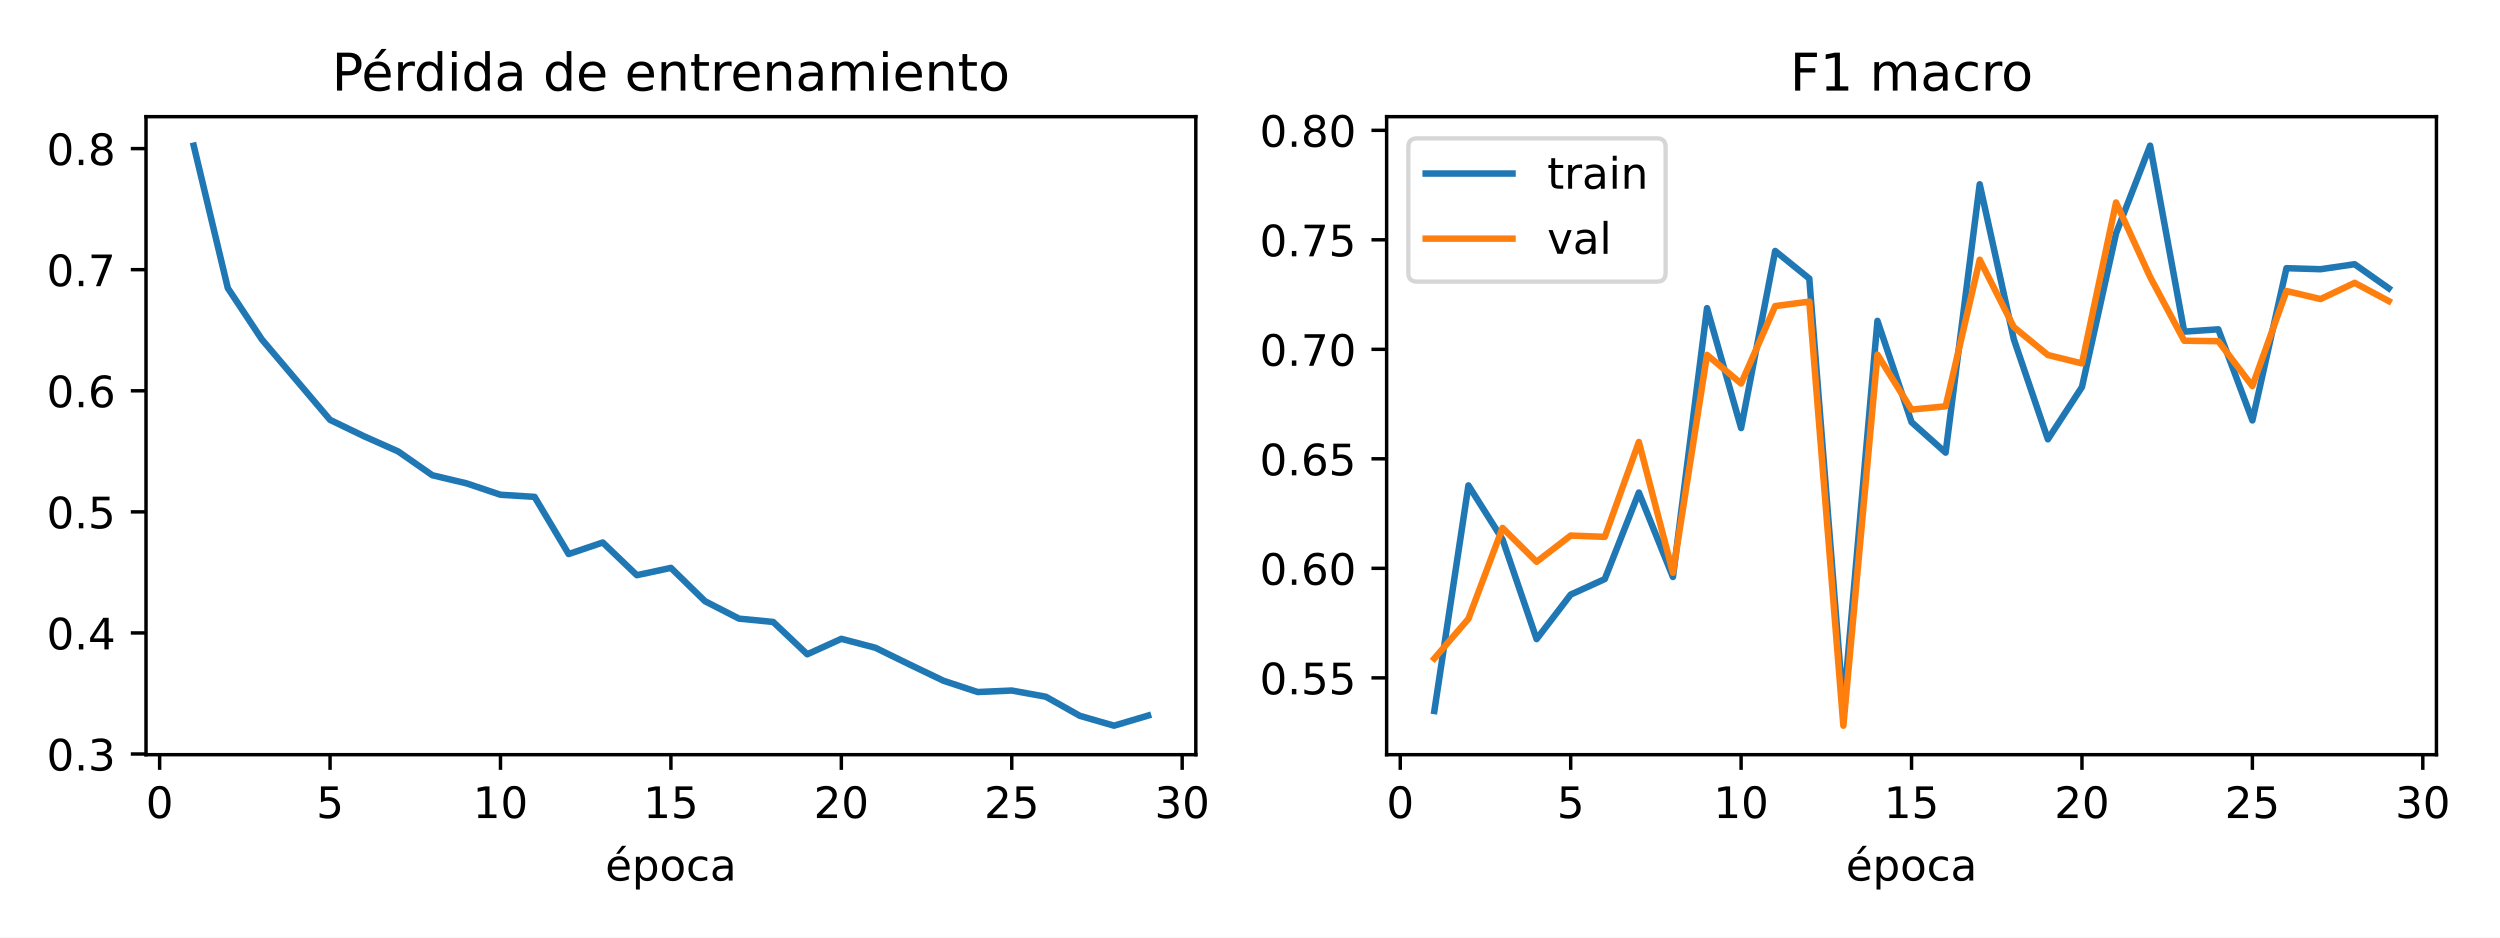
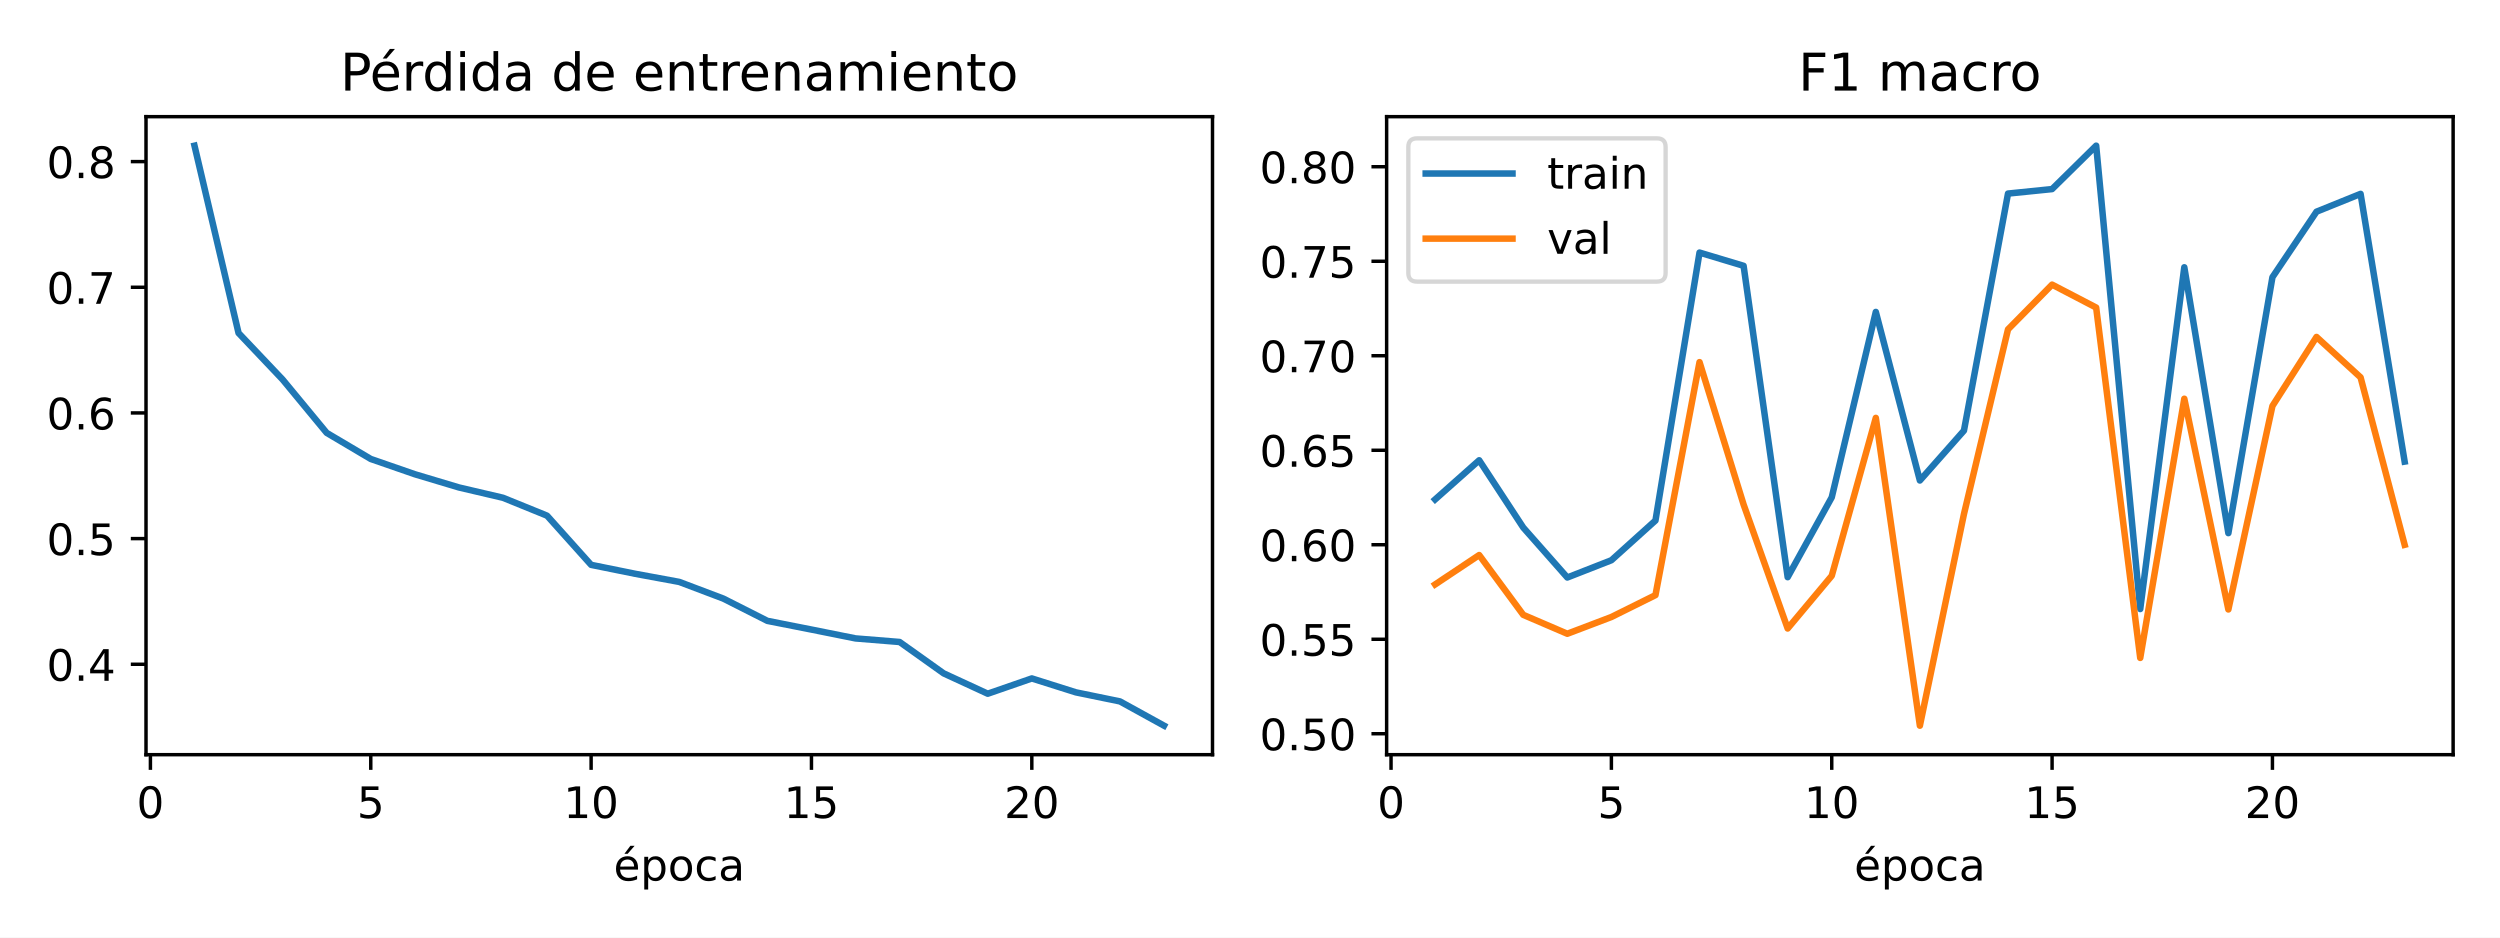
<svg xmlns="http://www.w3.org/2000/svg" xmlns:xlink="http://www.w3.org/1999/xlink" width="576pt" height="216pt" viewBox="0 0 576 216" version="1.1">
  <defs>
    <style type="text/css">*{stroke-linejoin: round; stroke-linecap: butt}</style>
  </defs>
  <g id="figure_1">
    <g id="patch_1">
      <path d="M 0 216  L 576 216  L 576 0  L 0 0  z " style="fill: #ffffff" />
    </g>
    <g id="axes_1">
      <g id="patch_2">
-         <path d="M 33.64 173.878  L 275.515 173.878  L 275.515 26.88  L 33.64 26.88  z " style="fill: #ffffff" />
+         <path d="M 33.64 173.878  L 279.36 173.878  L 279.36 26.88  L 33.64 26.88  z " style="fill: #ffffff" />
      </g>
      <g id="matplotlib.axis_1">
        <g id="xtick_1">
          <g id="line2d_1">
            <defs>
-               <path id="m69244cfc1e" d="M 0 0  L 0 3.5  " style="stroke: #000000; stroke-width: 0.8" />
+               <path id="m56916907c0" d="M 0 0  L 0 3.5  " style="stroke: #000000; stroke-width: 0.8" />
            </defs>
            <g>
-               <use xlink:href="#m69244cfc1e" x="36.781" y="173.878" style="stroke: #000000; stroke-width: 0.8" />
+               <use xlink:href="#m56916907c0" x="34.655" y="173.878" style="stroke: #000000; stroke-width: 0.8" />
            </g>
          </g>
          <g id="text_1">
-             <g transform="translate(33.59999 188.4753) scale(0.1 -0.1)">
+             <g transform="translate(31.47412 188.4753) scale(0.1 -0.1)">
              <defs>
                <path id="DejaVuSans-13" d="M 2034 4250  Q 1547 4250 1301 3770  Q 1056 3291 1056 2328  Q 1056 1369 1301 889  Q 1547 409 2034 409  Q 2525 409 2770 889  Q 3016 1369 3016 2328  Q 3016 3291 2770 3770  Q 2525 4250 2034 4250  z M 2034 4750  Q 2819 4750 3233 4129  Q 3647 3509 3647 2328  Q 3647 1150 3233 529  Q 2819 -91 2034 -91  Q 1250 -91 836 529  Q 422 1150 422 2328  Q 422 3509 836 4129  Q 1250 4750 2034 4750  z " transform="scale(0.015625)" />
              </defs>
              <use xlink:href="#DejaVuSans-13" />
            </g>
          </g>
        </g>
        <g id="xtick_2">
          <g id="line2d_2">
            <g>
-               <use xlink:href="#m69244cfc1e" x="76.047" y="173.878" style="stroke: #000000; stroke-width: 0.8" />
+               <use xlink:href="#m56916907c0" x="85.424" y="173.878" style="stroke: #000000; stroke-width: 0.8" />
            </g>
          </g>
          <g id="text_2">
-             <g transform="translate(72.86544 188.4753) scale(0.1 -0.1)">
+             <g transform="translate(82.24272 188.4753) scale(0.1 -0.1)">
              <defs>
                <path id="DejaVuSans-18" d="M 691 4666  L 3169 4666  L 3169 4134  L 1269 4134  L 1269 2991  Q 1406 3038 1543 3061  Q 1681 3084 1819 3084  Q 2600 3084 3056 2656  Q 3513 2228 3513 1497  Q 3513 744 3044 326  Q 2575 -91 1722 -91  Q 1428 -91 1123 -41  Q 819 9 494 109  L 494 744  Q 775 591 1075 516  Q 1375 441 1709 441  Q 2250 441 2565 725  Q 2881 1009 2881 1497  Q 2881 1984 2565 2268  Q 2250 2553 1709 2553  Q 1456 2553 1204 2497  Q 953 2441 691 2322  L 691 4666  z " transform="scale(0.015625)" />
              </defs>
              <use xlink:href="#DejaVuSans-18" />
            </g>
          </g>
        </g>
        <g id="xtick_3">
          <g id="line2d_3">
            <g>
-               <use xlink:href="#m69244cfc1e" x="115.312" y="173.878" style="stroke: #000000; stroke-width: 0.8" />
+               <use xlink:href="#m56916907c0" x="136.193" y="173.878" style="stroke: #000000; stroke-width: 0.8" />
            </g>
          </g>
          <g id="text_3">
-             <g transform="translate(108.9496 188.4753) scale(0.1 -0.1)">
+             <g transform="translate(129.8301 188.4753) scale(0.1 -0.1)">
              <defs>
                <path id="DejaVuSans-14" d="M 794 531  L 1825 531  L 1825 4091  L 703 3866  L 703 4441  L 1819 4666  L 2450 4666  L 2450 531  L 3481 531  L 3481 0  L 794 0  L 794 531  z " transform="scale(0.015625)" />
              </defs>
              <use xlink:href="#DejaVuSans-14" />
              <use xlink:href="#DejaVuSans-13" transform="translate(63.625 0)" />
            </g>
          </g>
        </g>
        <g id="xtick_4">
          <g id="line2d_4">
            <g>
-               <use xlink:href="#m69244cfc1e" x="154.578" y="173.878" style="stroke: #000000; stroke-width: 0.8" />
+               <use xlink:href="#m56916907c0" x="186.961" y="173.878" style="stroke: #000000; stroke-width: 0.8" />
            </g>
          </g>
          <g id="text_4">
-             <g transform="translate(148.2151 188.4753) scale(0.1 -0.1)">
+             <g transform="translate(180.5987 188.4753) scale(0.1 -0.1)">
              <use xlink:href="#DejaVuSans-14" />
              <use xlink:href="#DejaVuSans-18" transform="translate(63.625 0)" />
            </g>
          </g>
        </g>
        <g id="xtick_5">
          <g id="line2d_5">
            <g>
-               <use xlink:href="#m69244cfc1e" x="193.843" y="173.878" style="stroke: #000000; stroke-width: 0.8" />
+               <use xlink:href="#m56916907c0" x="237.73" y="173.878" style="stroke: #000000; stroke-width: 0.8" />
            </g>
          </g>
          <g id="text_5">
-             <g transform="translate(187.4805 188.4753) scale(0.1 -0.1)">
+             <g transform="translate(231.3673 188.4753) scale(0.1 -0.1)">
              <defs>
                <path id="DejaVuSans-15" d="M 1228 531  L 3431 531  L 3431 0  L 469 0  L 469 531  Q 828 903 1448 1529  Q 2069 2156 2228 2338  Q 2531 2678 2651 2914  Q 2772 3150 2772 3378  Q 2772 3750 2511 3984  Q 2250 4219 1831 4219  Q 1534 4219 1204 4116  Q 875 4013 500 3803  L 500 4441  Q 881 4594 1212 4672  Q 1544 4750 1819 4750  Q 2544 4750 2975 4387  Q 3406 4025 3406 3419  Q 3406 3131 3298 2873  Q 3191 2616 2906 2266  Q 2828 2175 2409 1742  Q 1991 1309 1228 531  z " transform="scale(0.015625)" />
              </defs>
              <use xlink:href="#DejaVuSans-15" />
              <use xlink:href="#DejaVuSans-13" transform="translate(63.625 0)" />
            </g>
          </g>
        </g>
-         <g id="xtick_6">
-           <g id="line2d_6">
-             <g>
-               <use xlink:href="#m69244cfc1e" x="233.108" y="173.878" style="stroke: #000000; stroke-width: 0.8" />
-             </g>
-           </g>
-           <g id="text_6">
-             <g transform="translate(226.746 188.4753) scale(0.1 -0.1)">
-               <use xlink:href="#DejaVuSans-15" />
-               <use xlink:href="#DejaVuSans-18" transform="translate(63.625 0)" />
-             </g>
-           </g>
-         </g>
-         <g id="xtick_7">
-           <g id="line2d_7">
-             <g>
-               <use xlink:href="#m69244cfc1e" x="272.374" y="173.878" style="stroke: #000000; stroke-width: 0.8" />
-             </g>
-           </g>
-           <g id="text_7">
-             <g transform="translate(266.0114 188.4753) scale(0.1 -0.1)">
-               <defs>
-                 <path id="DejaVuSans-16" d="M 2597 2516  Q 3050 2419 3304 2112  Q 3559 1806 3559 1356  Q 3559 666 3084 287  Q 2609 -91 1734 -91  Q 1441 -91 1130 -33  Q 819 25 488 141  L 488 750  Q 750 597 1062 519  Q 1375 441 1716 441  Q 2309 441 2620 675  Q 2931 909 2931 1356  Q 2931 1769 2642 2001  Q 2353 2234 1838 2234  L 1294 2234  L 1294 2753  L 1863 2753  Q 2328 2753 2575 2939  Q 2822 3125 2822 3475  Q 2822 3834 2567 4026  Q 2313 4219 1838 4219  Q 1578 4219 1281 4162  Q 984 4106 628 3988  L 628 4550  Q 988 4650 1302 4700  Q 1616 4750 1894 4750  Q 2613 4750 3031 4423  Q 3450 4097 3450 3541  Q 3450 3153 3228 2886  Q 3006 2619 2597 2516  z " transform="scale(0.015625)" />
-               </defs>
-               <use xlink:href="#DejaVuSans-16" />
-               <use xlink:href="#DejaVuSans-13" transform="translate(63.625 0)" />
-             </g>
-           </g>
-         </g>
-         <g id="text_8">
-           <g transform="translate(139.4542 202.8761) scale(0.1 -0.1)">
+         <g id="text_6">
+           <g transform="translate(141.3766 202.8761) scale(0.1 -0.1)">
            <defs>
              <path id="DejaVuSans-ab" d="M 3597 1894  L 3597 1613  L 953 1613  Q 991 1019 1311 708  Q 1631 397 2203 397  Q 2534 397 2845 478  Q 3156 559 3463 722  L 3463 178  Q 3153 47 2828 -22  Q 2503 -91 2169 -91  Q 1331 -91 842 396  Q 353 884 353 1716  Q 353 2575 817 3079  Q 1281 3584 2069 3584  Q 2775 3584 3186 3129  Q 3597 2675 3597 1894  z M 3022 2063  Q 3016 2534 2758 2815  Q 2500 3097 2075 3097  Q 1594 3097 1305 2825  Q 1016 2553 972 2059  L 3022 2063  z M 2468 5119  L 3090 5119  L 2072 3944  L 1593 3944  L 2468 5119  z " transform="scale(0.015625)" />
              <path id="DejaVuSans-53" d="M 1159 525  L 1159 -1331  L 581 -1331  L 581 3500  L 1159 3500  L 1159 2969  Q 1341 3281 1617 3432  Q 1894 3584 2278 3584  Q 2916 3584 3314 3078  Q 3713 2572 3713 1747  Q 3713 922 3314 415  Q 2916 -91 2278 -91  Q 1894 -91 1617 61  Q 1341 213 1159 525  z M 3116 1747  Q 3116 2381 2855 2742  Q 2594 3103 2138 3103  Q 1681 3103 1420 2742  Q 1159 2381 1159 1747  Q 1159 1113 1420 752  Q 1681 391 2138 391  Q 2594 391 2855 752  Q 3116 1113 3116 1747  z " transform="scale(0.015625)" />
              <path id="DejaVuSans-52" d="M 1959 3097  Q 1497 3097 1228 2736  Q 959 2375 959 1747  Q 959 1119 1226 758  Q 1494 397 1959 397  Q 2419 397 2687 759  Q 2956 1122 2956 1747  Q 2956 2369 2687 2733  Q 2419 3097 1959 3097  z M 1959 3584  Q 2709 3584 3137 3096  Q 3566 2609 3566 1747  Q 3566 888 3137 398  Q 2709 -91 1959 -91  Q 1206 -91 779 398  Q 353 888 353 1747  Q 353 2609 779 3096  Q 1206 3584 1959 3584  z " transform="scale(0.015625)" />
              <path id="DejaVuSans-46" d="M 3122 3366  L 3122 2828  Q 2878 2963 2633 3030  Q 2388 3097 2138 3097  Q 1578 3097 1268 2742  Q 959 2388 959 1747  Q 959 1106 1268 751  Q 1578 397 2138 397  Q 2388 397 2633 464  Q 2878 531 3122 666  L 3122 134  Q 2881 22 2623 -34  Q 2366 -91 2075 -91  Q 1284 -91 818 406  Q 353 903 353 1747  Q 353 2603 823 3093  Q 1294 3584 2113 3584  Q 2378 3584 2631 3529  Q 2884 3475 3122 3366  z " transform="scale(0.015625)" />
              <path id="DejaVuSans-44" d="M 2194 1759  Q 1497 1759 1228 1600  Q 959 1441 959 1056  Q 959 750 1161 570  Q 1363 391 1709 391  Q 2188 391 2477 730  Q 2766 1069 2766 1631  L 2766 1759  L 2194 1759  z M 3341 1997  L 3341 0  L 2766 0  L 2766 531  Q 2569 213 2275 61  Q 1981 -91 1556 -91  Q 1019 -91 701 211  Q 384 513 384 1019  Q 384 1609 779 1909  Q 1175 2209 1959 2209  L 2766 2209  L 2766 2266  Q 2766 2663 2505 2880  Q 2244 3097 1772 3097  Q 1472 3097 1187 3025  Q 903 2953 641 2809  L 641 3341  Q 956 3463 1253 3523  Q 1550 3584 1831 3584  Q 2591 3584 2966 3190  Q 3341 2797 3341 1997  z " transform="scale(0.015625)" />
            </defs>
            <use xlink:href="#DejaVuSans-ab" />
            <use xlink:href="#DejaVuSans-53" transform="translate(61.53125 0)" />
            <use xlink:href="#DejaVuSans-52" transform="translate(125.0156 0)" />
            <use xlink:href="#DejaVuSans-46" transform="translate(186.2031 0)" />
            <use xlink:href="#DejaVuSans-44" transform="translate(241.1875 0)" />
          </g>
        </g>
      </g>
      <g id="matplotlib.axis_2">
        <g id="ytick_1">
+           <g id="line2d_6">
+             <defs>
+               <path id="m1a94e32b2f" d="M 0 0  L -3.5 0  " style="stroke: #000000; stroke-width: 0.8" />
+             </defs>
+             <g>
+               <use xlink:href="#m1a94e32b2f" x="33.64" y="153.053" style="stroke: #000000; stroke-width: 0.8" />
+             </g>
+           </g>
+           <g id="text_7">
+             <g transform="translate(10.73687 156.8522) scale(0.1 -0.1)">
+               <defs>
+                 <path id="DejaVuSans-11" d="M 684 794  L 1344 794  L 1344 0  L 684 0  L 684 794  z " transform="scale(0.015625)" />
+                 <path id="DejaVuSans-17" d="M 2419 4116  L 825 1625  L 2419 1625  L 2419 4116  z M 2253 4666  L 3047 4666  L 3047 1625  L 3713 1625  L 3713 1100  L 3047 1100  L 3047 0  L 2419 0  L 2419 1100  L 313 1100  L 313 1709  L 2253 4666  z " transform="scale(0.015625)" />
+               </defs>
+               <use xlink:href="#DejaVuSans-13" />
+               <use xlink:href="#DejaVuSans-11" transform="translate(63.625 0)" />
+               <use xlink:href="#DejaVuSans-17" transform="translate(95.40625 0)" />
+             </g>
+           </g>
+         </g>
+         <g id="ytick_2">
+           <g id="line2d_7">
+             <g>
+               <use xlink:href="#m1a94e32b2f" x="33.64" y="124.099" style="stroke: #000000; stroke-width: 0.8" />
+             </g>
+           </g>
+           <g id="text_8">
+             <g transform="translate(10.73687 127.8975) scale(0.1 -0.1)">
+               <use xlink:href="#DejaVuSans-13" />
+               <use xlink:href="#DejaVuSans-11" transform="translate(63.625 0)" />
+               <use xlink:href="#DejaVuSans-18" transform="translate(95.40625 0)" />
+             </g>
+           </g>
+         </g>
+         <g id="ytick_3">
          <g id="line2d_8">
-             <defs>
-               <path id="m24613cdf0c" d="M 0 0  L -3.5 0  " style="stroke: #000000; stroke-width: 0.8" />
-             </defs>
-             <g>
-               <use xlink:href="#m24613cdf0c" x="33.64" y="173.728" style="stroke: #000000; stroke-width: 0.8" />
+             <g>
+               <use xlink:href="#m1a94e32b2f" x="33.64" y="95.144" style="stroke: #000000; stroke-width: 0.8" />
            </g>
          </g>
          <g id="text_9">
-             <g transform="translate(10.73687 177.5266) scale(0.1 -0.1)">
-               <defs>
-                 <path id="DejaVuSans-11" d="M 684 794  L 1344 794  L 1344 0  L 684 0  L 684 794  z " transform="scale(0.015625)" />
-               </defs>
-               <use xlink:href="#DejaVuSans-13" />
-               <use xlink:href="#DejaVuSans-11" transform="translate(63.625 0)" />
-               <use xlink:href="#DejaVuSans-16" transform="translate(95.40625 0)" />
-             </g>
-           </g>
-         </g>
-         <g id="ytick_2">
+             <g transform="translate(10.73687 98.94286) scale(0.1 -0.1)">
+               <defs>
+                 <path id="DejaVuSans-19" d="M 2113 2584  Q 1688 2584 1439 2293  Q 1191 2003 1191 1497  Q 1191 994 1439 701  Q 1688 409 2113 409  Q 2538 409 2786 701  Q 3034 994 3034 1497  Q 3034 2003 2786 2293  Q 2538 2584 2113 2584  z M 3366 4563  L 3366 3988  Q 3128 4100 2886 4159  Q 2644 4219 2406 4219  Q 1781 4219 1451 3797  Q 1122 3375 1075 2522  Q 1259 2794 1537 2939  Q 1816 3084 2150 3084  Q 2853 3084 3261 2657  Q 3669 2231 3669 1497  Q 3669 778 3244 343  Q 2819 -91 2113 -91  Q 1303 -91 875 529  Q 447 1150 447 2328  Q 447 3434 972 4092  Q 1497 4750 2381 4750  Q 2619 4750 2861 4703  Q 3103 4656 3366 4563  z " transform="scale(0.015625)" />
+               </defs>
+               <use xlink:href="#DejaVuSans-13" />
+               <use xlink:href="#DejaVuSans-11" transform="translate(63.625 0)" />
+               <use xlink:href="#DejaVuSans-19" transform="translate(95.40625 0)" />
+             </g>
+           </g>
+         </g>
+         <g id="ytick_4">
          <g id="line2d_9">
            <g>
-               <use xlink:href="#m24613cdf0c" x="33.64" y="145.83" style="stroke: #000000; stroke-width: 0.8" />
+               <use xlink:href="#m1a94e32b2f" x="33.64" y="66.189" style="stroke: #000000; stroke-width: 0.8" />
            </g>
          </g>
          <g id="text_10">
-             <g transform="translate(10.73687 149.6284) scale(0.1 -0.1)">
-               <defs>
-                 <path id="DejaVuSans-17" d="M 2419 4116  L 825 1625  L 2419 1625  L 2419 4116  z M 2253 4666  L 3047 4666  L 3047 1625  L 3713 1625  L 3713 1100  L 3047 1100  L 3047 0  L 2419 0  L 2419 1100  L 313 1100  L 313 1709  L 2253 4666  z " transform="scale(0.015625)" />
-               </defs>
-               <use xlink:href="#DejaVuSans-13" />
-               <use xlink:href="#DejaVuSans-11" transform="translate(63.625 0)" />
-               <use xlink:href="#DejaVuSans-17" transform="translate(95.40625 0)" />
-             </g>
-           </g>
-         </g>
-         <g id="ytick_3">
+             <g transform="translate(10.73687 69.9882) scale(0.1 -0.1)">
+               <defs>
+                 <path id="DejaVuSans-1a" d="M 525 4666  L 3525 4666  L 3525 4397  L 1831 0  L 1172 0  L 2766 4134  L 525 4134  L 525 4666  z " transform="scale(0.015625)" />
+               </defs>
+               <use xlink:href="#DejaVuSans-13" />
+               <use xlink:href="#DejaVuSans-11" transform="translate(63.625 0)" />
+               <use xlink:href="#DejaVuSans-1a" transform="translate(95.40625 0)" />
+             </g>
+           </g>
+         </g>
+         <g id="ytick_5">
          <g id="line2d_10">
            <g>
-               <use xlink:href="#m24613cdf0c" x="33.64" y="117.931" style="stroke: #000000; stroke-width: 0.8" />
+               <use xlink:href="#m1a94e32b2f" x="33.64" y="37.235" style="stroke: #000000; stroke-width: 0.8" />
            </g>
          </g>
          <g id="text_11">
-             <g transform="translate(10.73687 121.7302) scale(0.1 -0.1)">
-               <use xlink:href="#DejaVuSans-13" />
-               <use xlink:href="#DejaVuSans-11" transform="translate(63.625 0)" />
-               <use xlink:href="#DejaVuSans-18" transform="translate(95.40625 0)" />
-             </g>
-           </g>
-         </g>
-         <g id="ytick_4">
-           <g id="line2d_11">
-             <g>
-               <use xlink:href="#m24613cdf0c" x="33.64" y="90.033" style="stroke: #000000; stroke-width: 0.8" />
-             </g>
-           </g>
-           <g id="text_12">
-             <g transform="translate(10.73687 93.83207) scale(0.1 -0.1)">
-               <defs>
-                 <path id="DejaVuSans-19" d="M 2113 2584  Q 1688 2584 1439 2293  Q 1191 2003 1191 1497  Q 1191 994 1439 701  Q 1688 409 2113 409  Q 2538 409 2786 701  Q 3034 994 3034 1497  Q 3034 2003 2786 2293  Q 2538 2584 2113 2584  z M 3366 4563  L 3366 3988  Q 3128 4100 2886 4159  Q 2644 4219 2406 4219  Q 1781 4219 1451 3797  Q 1122 3375 1075 2522  Q 1259 2794 1537 2939  Q 1816 3084 2150 3084  Q 2853 3084 3261 2657  Q 3669 2231 3669 1497  Q 3669 778 3244 343  Q 2819 -91 2113 -91  Q 1303 -91 875 529  Q 447 1150 447 2328  Q 447 3434 972 4092  Q 1497 4750 2381 4750  Q 2619 4750 2861 4703  Q 3103 4656 3366 4563  z " transform="scale(0.015625)" />
-               </defs>
-               <use xlink:href="#DejaVuSans-13" />
-               <use xlink:href="#DejaVuSans-11" transform="translate(63.625 0)" />
-               <use xlink:href="#DejaVuSans-19" transform="translate(95.40625 0)" />
-             </g>
-           </g>
-         </g>
-         <g id="ytick_5">
-           <g id="line2d_12">
-             <g>
-               <use xlink:href="#m24613cdf0c" x="33.64" y="62.135" style="stroke: #000000; stroke-width: 0.8" />
-             </g>
-           </g>
-           <g id="text_13">
-             <g transform="translate(10.73687 65.9339) scale(0.1 -0.1)">
-               <defs>
-                 <path id="DejaVuSans-1a" d="M 525 4666  L 3525 4666  L 3525 4397  L 1831 0  L 1172 0  L 2766 4134  L 525 4134  L 525 4666  z " transform="scale(0.015625)" />
-               </defs>
-               <use xlink:href="#DejaVuSans-13" />
-               <use xlink:href="#DejaVuSans-11" transform="translate(63.625 0)" />
-               <use xlink:href="#DejaVuSans-1a" transform="translate(95.40625 0)" />
-             </g>
-           </g>
-         </g>
-         <g id="ytick_6">
-           <g id="line2d_13">
-             <g>
-               <use xlink:href="#m24613cdf0c" x="33.64" y="34.237" style="stroke: #000000; stroke-width: 0.8" />
-             </g>
-           </g>
-           <g id="text_14">
-             <g transform="translate(10.73687 38.03574) scale(0.1 -0.1)">
+             <g transform="translate(10.73687 41.03354) scale(0.1 -0.1)">
              <defs>
                <path id="DejaVuSans-1b" d="M 2034 2216  Q 1584 2216 1326 1975  Q 1069 1734 1069 1313  Q 1069 891 1326 650  Q 1584 409 2034 409  Q 2484 409 2743 651  Q 3003 894 3003 1313  Q 3003 1734 2745 1975  Q 2488 2216 2034 2216  z M 1403 2484  Q 997 2584 770 2862  Q 544 3141 544 3541  Q 544 4100 942 4425  Q 1341 4750 2034 4750  Q 2731 4750 3128 4425  Q 3525 4100 3525 3541  Q 3525 3141 3298 2862  Q 3072 2584 2669 2484  Q 3125 2378 3379 2068  Q 3634 1759 3634 1313  Q 3634 634 3220 271  Q 2806 -91 2034 -91  Q 1263 -91 848 271  Q 434 634 434 1313  Q 434 1759 690 2068  Q 947 2378 1403 2484  z M 1172 3481  Q 1172 3119 1398 2916  Q 1625 2713 2034 2713  Q 2441 2713 2670 2916  Q 2900 3119 2900 3481  Q 2900 3844 2670 4047  Q 2441 4250 2034 4250  Q 1625 4250 1398 4047  Q 1172 3844 1172 3481  z " transform="scale(0.015625)" />
              </defs>
              <use xlink:href="#DejaVuSans-13" />
              <use xlink:href="#DejaVuSans-11" transform="translate(63.625 0)" />
              <use xlink:href="#DejaVuSans-1b" transform="translate(95.40625 0)" />
            </g>
          </g>
        </g>
      </g>
-       <g id="line2d_14">
-         <path d="M 44.634 33.562  L 52.487 66.373  L 60.341 78.221  L 68.194 87.491  L 76.047 96.742  L 83.9 100.527  L 91.753 104.019  L 99.606 109.497  L 107.459 111.361  L 115.312 113.989  L 123.165 114.477  L 131.018 127.652  L 138.871 124.988  L 146.725 132.524  L 154.578 130.84  L 162.431 138.521  L 170.284 142.538  L 178.137 143.296  L 185.99 150.747  L 193.843 147.186  L 201.696 149.248  L 209.549 153.093  L 217.402 156.855  L 225.255 159.444  L 233.108 159.097  L 240.962 160.527  L 248.815 164.936  L 256.668 167.196  L 264.521 164.865  " clip-path="url(#p95866e8d7d)" style="fill: none; stroke: #1f77b4; stroke-width: 1.5; stroke-linecap: square" />
+       <g id="line2d_11">
+         <path d="M 44.809 33.562  L 54.963 76.732  L 65.117 87.445  L 75.27 99.734  L 85.424 105.746  L 95.578 109.265  L 105.731 112.308  L 115.885 114.686  L 126.039 118.812  L 136.193 130.142  L 146.346 132.201  L 156.5 134.075  L 166.654 137.914  L 176.807 143.049  L 186.961 145.052  L 197.115 147.092  L 207.269 147.914  L 217.422 155.145  L 227.576 159.832  L 237.73 156.311  L 247.883 159.518  L 258.037 161.605  L 268.191 167.196  " clip-path="url(#p05f9247375)" style="fill: none; stroke: #1f77b4; stroke-width: 1.5; stroke-linecap: square" />
      </g>
      <g id="patch_3">
        <path d="M 33.64 173.878  L 33.64 26.88  " style="fill: none; stroke: #000000; stroke-width: 0.8; stroke-linejoin: miter; stroke-linecap: square" />
      </g>
      <g id="patch_4">
-         <path d="M 275.515 173.878  L 275.515 26.88  " style="fill: none; stroke: #000000; stroke-width: 0.8; stroke-linejoin: miter; stroke-linecap: square" />
+         <path d="M 279.36 173.878  L 279.36 26.88  " style="fill: none; stroke: #000000; stroke-width: 0.8; stroke-linejoin: miter; stroke-linecap: square" />
      </g>
      <g id="patch_5">
-         <path d="M 33.64 173.878  L 275.515 173.878  " style="fill: none; stroke: #000000; stroke-width: 0.8; stroke-linejoin: miter; stroke-linecap: square" />
+         <path d="M 33.64 173.878  L 279.36 173.878  " style="fill: none; stroke: #000000; stroke-width: 0.8; stroke-linejoin: miter; stroke-linecap: square" />
      </g>
      <g id="patch_6">
-         <path d="M 33.64 26.88  L 275.515 26.88  " style="fill: none; stroke: #000000; stroke-width: 0.8; stroke-linejoin: miter; stroke-linecap: square" />
-       </g>
-       <g id="text_15">
-         <g transform="translate(76.46228 20.88) scale(0.12 -0.12)">
+         <path d="M 33.64 26.88  L 279.36 26.88  " style="fill: none; stroke: #000000; stroke-width: 0.8; stroke-linejoin: miter; stroke-linecap: square" />
+       </g>
+       <g id="text_12">
+         <g transform="translate(78.38469 20.88) scale(0.12 -0.12)">
          <defs>
            <path id="DejaVuSans-33" d="M 1259 4147  L 1259 2394  L 2053 2394  Q 2494 2394 2734 2622  Q 2975 2850 2975 3272  Q 2975 3691 2734 3919  Q 2494 4147 2053 4147  L 1259 4147  z M 628 4666  L 2053 4666  Q 2838 4666 3239 4311  Q 3641 3956 3641 3272  Q 3641 2581 3239 2228  Q 2838 1875 2053 1875  L 1259 1875  L 1259 0  L 628 0  L 628 4666  z " transform="scale(0.015625)" />
            <path id="DejaVuSans-55" d="M 2631 2963  Q 2534 3019 2420 3045  Q 2306 3072 2169 3072  Q 1681 3072 1420 2755  Q 1159 2438 1159 1844  L 1159 0  L 581 0  L 581 3500  L 1159 3500  L 1159 2956  Q 1341 3275 1631 3429  Q 1922 3584 2338 3584  Q 2397 3584 2469 3576  Q 2541 3569 2628 3553  L 2631 2963  z " transform="scale(0.015625)" />
            <path id="DejaVuSans-47" d="M 2906 2969  L 2906 4863  L 3481 4863  L 3481 0  L 2906 0  L 2906 525  Q 2725 213 2448 61  Q 2172 -91 1784 -91  Q 1150 -91 751 415  Q 353 922 353 1747  Q 353 2572 751 3078  Q 1150 3584 1784 3584  Q 2172 3584 2448 3432  Q 2725 3281 2906 2969  z M 947 1747  Q 947 1113 1208 752  Q 1469 391 1925 391  Q 2381 391 2643 752  Q 2906 1113 2906 1747  Q 2906 2381 2643 2742  Q 2381 3103 1925 3103  Q 1469 3103 1208 2742  Q 947 2381 947 1747  z " transform="scale(0.015625)" />
            <path id="DejaVuSans-4c" d="M 603 3500  L 1178 3500  L 1178 0  L 603 0  L 603 3500  z M 603 4863  L 1178 4863  L 1178 4134  L 603 4134  L 603 4863  z " transform="scale(0.015625)" />
            <path id="DejaVuSans-3" transform="scale(0.015625)" />
            <path id="DejaVuSans-48" d="M 3597 1894  L 3597 1613  L 953 1613  Q 991 1019 1311 708  Q 1631 397 2203 397  Q 2534 397 2845 478  Q 3156 559 3463 722  L 3463 178  Q 3153 47 2828 -22  Q 2503 -91 2169 -91  Q 1331 -91 842 396  Q 353 884 353 1716  Q 353 2575 817 3079  Q 1281 3584 2069 3584  Q 2775 3584 3186 3129  Q 3597 2675 3597 1894  z M 3022 2063  Q 3016 2534 2758 2815  Q 2500 3097 2075 3097  Q 1594 3097 1305 2825  Q 1016 2553 972 2059  L 3022 2063  z " transform="scale(0.015625)" />
            <path id="DejaVuSans-51" d="M 3513 2113  L 3513 0  L 2938 0  L 2938 2094  Q 2938 2591 2744 2837  Q 2550 3084 2163 3084  Q 1697 3084 1428 2787  Q 1159 2491 1159 1978  L 1159 0  L 581 0  L 581 3500  L 1159 3500  L 1159 2956  Q 1366 3272 1645 3428  Q 1925 3584 2291 3584  Q 2894 3584 3203 3211  Q 3513 2838 3513 2113  z " transform="scale(0.015625)" />
            <path id="DejaVuSans-57" d="M 1172 4494  L 1172 3500  L 2356 3500  L 2356 3053  L 1172 3053  L 1172 1153  Q 1172 725 1289 603  Q 1406 481 1766 481  L 2356 481  L 2356 0  L 1766 0  Q 1100 0 847 248  Q 594 497 594 1153  L 594 3053  L 172 3053  L 172 3500  L 594 3500  L 594 4494  L 1172 4494  z " transform="scale(0.015625)" />
            <path id="DejaVuSans-50" d="M 3328 2828  Q 3544 3216 3844 3400  Q 4144 3584 4550 3584  Q 5097 3584 5394 3201  Q 5691 2819 5691 2113  L 5691 0  L 5113 0  L 5113 2094  Q 5113 2597 4934 2840  Q 4756 3084 4391 3084  Q 3944 3084 3684 2787  Q 3425 2491 3425 1978  L 3425 0  L 2847 0  L 2847 2094  Q 2847 2600 2669 2842  Q 2491 3084 2119 3084  Q 1678 3084 1418 2786  Q 1159 2488 1159 1978  L 1159 0  L 581 0  L 581 3500  L 1159 3500  L 1159 2956  Q 1356 3278 1631 3431  Q 1906 3584 2284 3584  Q 2666 3584 2933 3390  Q 3200 3197 3328 2828  z " transform="scale(0.015625)" />
          </defs>
          <use xlink:href="#DejaVuSans-33" />
          <use xlink:href="#DejaVuSans-ab" transform="translate(56.73438 0)" />
          <use xlink:href="#DejaVuSans-55" transform="translate(118.2656 0)" />
          <use xlink:href="#DejaVuSans-47" transform="translate(157.625 0)" />
          <use xlink:href="#DejaVuSans-4c" transform="translate(221.1094 0)" />
          <use xlink:href="#DejaVuSans-47" transform="translate(248.8906 0)" />
          <use xlink:href="#DejaVuSans-44" transform="translate(312.375 0)" />
          <use xlink:href="#DejaVuSans-3" transform="translate(373.6562 0)" />
          <use xlink:href="#DejaVuSans-47" transform="translate(405.4375 0)" />
          <use xlink:href="#DejaVuSans-48" transform="translate(468.9219 0)" />
          <use xlink:href="#DejaVuSans-3" transform="translate(530.4531 0)" />
          <use xlink:href="#DejaVuSans-48" transform="translate(562.2344 0)" />
          <use xlink:href="#DejaVuSans-51" transform="translate(623.7656 0)" />
          <use xlink:href="#DejaVuSans-57" transform="translate(687.1406 0)" />
          <use xlink:href="#DejaVuSans-55" transform="translate(726.3438 0)" />
          <use xlink:href="#DejaVuSans-48" transform="translate(765.25 0)" />
          <use xlink:href="#DejaVuSans-51" transform="translate(826.7812 0)" />
          <use xlink:href="#DejaVuSans-44" transform="translate(890.1562 0)" />
          <use xlink:href="#DejaVuSans-50" transform="translate(951.4375 0)" />
          <use xlink:href="#DejaVuSans-4c" transform="translate(1048.844 0)" />
          <use xlink:href="#DejaVuSans-48" transform="translate(1076.625 0)" />
          <use xlink:href="#DejaVuSans-51" transform="translate(1138.156 0)" />
          <use xlink:href="#DejaVuSans-57" transform="translate(1201.531 0)" />
          <use xlink:href="#DejaVuSans-52" transform="translate(1240.734 0)" />
        </g>
      </g>
    </g>
    <g id="axes_2">
      <g id="patch_7">
-         <path d="M 319.48 173.878  L 561.355 173.878  L 561.355 26.88  L 319.48 26.88  z " style="fill: #ffffff" />
+         <path d="M 319.48 173.878  L 565.2 173.878  L 565.2 26.88  L 319.48 26.88  z " style="fill: #ffffff" />
      </g>
      <g id="matplotlib.axis_3">
+         <g id="xtick_6">
+           <g id="line2d_12">
+             <g>
+               <use xlink:href="#m56916907c0" x="320.495" y="173.878" style="stroke: #000000; stroke-width: 0.8" />
+             </g>
+           </g>
+           <g id="text_13">
+             <g transform="translate(317.3141 188.4753) scale(0.1 -0.1)">
+               <use xlink:href="#DejaVuSans-13" />
+             </g>
+           </g>
+         </g>
+         <g id="xtick_7">
+           <g id="line2d_13">
+             <g>
+               <use xlink:href="#m56916907c0" x="371.264" y="173.878" style="stroke: #000000; stroke-width: 0.8" />
+             </g>
+           </g>
+           <g id="text_14">
+             <g transform="translate(368.0827 188.4753) scale(0.1 -0.1)">
+               <use xlink:href="#DejaVuSans-18" />
+             </g>
+           </g>
+         </g>
        <g id="xtick_8">
-           <g id="line2d_15">
-             <g>
-               <use xlink:href="#m69244cfc1e" x="322.621" y="173.878" style="stroke: #000000; stroke-width: 0.8" />
-             </g>
-           </g>
-           <g id="text_16">
-             <g transform="translate(319.44 188.4753) scale(0.1 -0.1)">
-               <use xlink:href="#DejaVuSans-13" />
-             </g>
-           </g>
-         </g>
-         <g id="xtick_9">
-           <g id="line2d_16">
-             <g>
-               <use xlink:href="#m69244cfc1e" x="361.887" y="173.878" style="stroke: #000000; stroke-width: 0.8" />
-             </g>
-           </g>
-           <g id="text_17">
-             <g transform="translate(358.7054 188.4753) scale(0.1 -0.1)">
-               <use xlink:href="#DejaVuSans-18" />
-             </g>
-           </g>
-         </g>
-         <g id="xtick_10">
-           <g id="line2d_17">
-             <g>
-               <use xlink:href="#m69244cfc1e" x="401.152" y="173.878" style="stroke: #000000; stroke-width: 0.8" />
-             </g>
-           </g>
-           <g id="text_18">
-             <g transform="translate(394.7896 188.4753) scale(0.1 -0.1)">
+           <g id="line2d_14">
+             <g>
+               <use xlink:href="#m56916907c0" x="422.033" y="173.878" style="stroke: #000000; stroke-width: 0.8" />
+             </g>
+           </g>
+           <g id="text_15">
+             <g transform="translate(415.6701 188.4753) scale(0.1 -0.1)">
              <use xlink:href="#DejaVuSans-14" />
              <use xlink:href="#DejaVuSans-13" transform="translate(63.625 0)" />
            </g>
          </g>
        </g>
-         <g id="xtick_11">
-           <g id="line2d_18">
-             <g>
-               <use xlink:href="#m69244cfc1e" x="440.418" y="173.878" style="stroke: #000000; stroke-width: 0.8" />
-             </g>
-           </g>
-           <g id="text_19">
-             <g transform="translate(434.0551 188.4753) scale(0.1 -0.1)">
+         <g id="xtick_9">
+           <g id="line2d_15">
+             <g>
+               <use xlink:href="#m56916907c0" x="472.801" y="173.878" style="stroke: #000000; stroke-width: 0.8" />
+             </g>
+           </g>
+           <g id="text_16">
+             <g transform="translate(466.4387 188.4753) scale(0.1 -0.1)">
              <use xlink:href="#DejaVuSans-14" />
              <use xlink:href="#DejaVuSans-18" transform="translate(63.625 0)" />
            </g>
          </g>
        </g>
-         <g id="xtick_12">
-           <g id="line2d_19">
-             <g>
-               <use xlink:href="#m69244cfc1e" x="479.683" y="173.878" style="stroke: #000000; stroke-width: 0.8" />
-             </g>
-           </g>
-           <g id="text_20">
-             <g transform="translate(473.3205 188.4753) scale(0.1 -0.1)">
+         <g id="xtick_10">
+           <g id="line2d_16">
+             <g>
+               <use xlink:href="#m56916907c0" x="523.57" y="173.878" style="stroke: #000000; stroke-width: 0.8" />
+             </g>
+           </g>
+           <g id="text_17">
+             <g transform="translate(517.2073 188.4753) scale(0.1 -0.1)">
              <use xlink:href="#DejaVuSans-15" />
              <use xlink:href="#DejaVuSans-13" transform="translate(63.625 0)" />
            </g>
          </g>
        </g>
-         <g id="xtick_13">
-           <g id="line2d_20">
-             <g>
-               <use xlink:href="#m69244cfc1e" x="518.948" y="173.878" style="stroke: #000000; stroke-width: 0.8" />
-             </g>
-           </g>
-           <g id="text_21">
-             <g transform="translate(512.586 188.4753) scale(0.1 -0.1)">
-               <use xlink:href="#DejaVuSans-15" />
-               <use xlink:href="#DejaVuSans-18" transform="translate(63.625 0)" />
-             </g>
-           </g>
-         </g>
-         <g id="xtick_14">
-           <g id="line2d_21">
-             <g>
-               <use xlink:href="#m69244cfc1e" x="558.214" y="173.878" style="stroke: #000000; stroke-width: 0.8" />
-             </g>
-           </g>
-           <g id="text_22">
-             <g transform="translate(551.8514 188.4753) scale(0.1 -0.1)">
-               <use xlink:href="#DejaVuSans-16" />
-               <use xlink:href="#DejaVuSans-13" transform="translate(63.625 0)" />
-             </g>
-           </g>
-         </g>
-         <g id="text_23">
-           <g transform="translate(425.2942 202.8761) scale(0.1 -0.1)">
+         <g id="text_18">
+           <g transform="translate(427.2166 202.8761) scale(0.1 -0.1)">
            <use xlink:href="#DejaVuSans-ab" />
            <use xlink:href="#DejaVuSans-53" transform="translate(61.53125 0)" />
            <use xlink:href="#DejaVuSans-52" transform="translate(125.0156 0)" />
            <use xlink:href="#DejaVuSans-46" transform="translate(186.2031 0)" />
            <use xlink:href="#DejaVuSans-44" transform="translate(241.1875 0)" />
          </g>
        </g>
      </g>
      <g id="matplotlib.axis_4">
+         <g id="ytick_6">
+           <g id="line2d_17">
+             <g>
+               <use xlink:href="#m1a94e32b2f" x="319.48" y="169.057" style="stroke: #000000; stroke-width: 0.8" />
+             </g>
+           </g>
+           <g id="text_19">
+             <g transform="translate(290.2144 172.8561) scale(0.1 -0.1)">
+               <use xlink:href="#DejaVuSans-13" />
+               <use xlink:href="#DejaVuSans-11" transform="translate(63.625 0)" />
+               <use xlink:href="#DejaVuSans-18" transform="translate(95.40625 0)" />
+               <use xlink:href="#DejaVuSans-13" transform="translate(159.0312 0)" />
+             </g>
+           </g>
+         </g>
        <g id="ytick_7">
-           <g id="line2d_22">
-             <g>
-               <use xlink:href="#m24613cdf0c" x="319.48" y="156.174" style="stroke: #000000; stroke-width: 0.8" />
-             </g>
-           </g>
-           <g id="text_24">
-             <g transform="translate(290.2144 159.9726) scale(0.1 -0.1)">
+           <g id="line2d_18">
+             <g>
+               <use xlink:href="#m1a94e32b2f" x="319.48" y="147.284" style="stroke: #000000; stroke-width: 0.8" />
+             </g>
+           </g>
+           <g id="text_20">
+             <g transform="translate(290.2144 151.0828) scale(0.1 -0.1)">
              <use xlink:href="#DejaVuSans-13" />
              <use xlink:href="#DejaVuSans-11" transform="translate(63.625 0)" />
              <use xlink:href="#DejaVuSans-18" transform="translate(95.40625 0)" />
              <use xlink:href="#DejaVuSans-18" transform="translate(159.0312 0)" />
            </g>
          </g>
        </g>
        <g id="ytick_8">
-           <g id="line2d_23">
-             <g>
-               <use xlink:href="#m24613cdf0c" x="319.48" y="130.945" style="stroke: #000000; stroke-width: 0.8" />
-             </g>
-           </g>
-           <g id="text_25">
-             <g transform="translate(290.2144 134.7434) scale(0.1 -0.1)">
+           <g id="line2d_19">
+             <g>
+               <use xlink:href="#m1a94e32b2f" x="319.48" y="125.511" style="stroke: #000000; stroke-width: 0.8" />
+             </g>
+           </g>
+           <g id="text_21">
+             <g transform="translate(290.2144 129.3095) scale(0.1 -0.1)">
              <use xlink:href="#DejaVuSans-13" />
              <use xlink:href="#DejaVuSans-11" transform="translate(63.625 0)" />
              <use xlink:href="#DejaVuSans-19" transform="translate(95.40625 0)" />
              <use xlink:href="#DejaVuSans-13" transform="translate(159.0312 0)" />
            </g>
          </g>
        </g>
        <g id="ytick_9">
-           <g id="line2d_24">
-             <g>
-               <use xlink:href="#m24613cdf0c" x="319.48" y="105.715" style="stroke: #000000; stroke-width: 0.8" />
-             </g>
-           </g>
-           <g id="text_26">
-             <g transform="translate(290.2144 109.5141) scale(0.1 -0.1)">
+           <g id="line2d_20">
+             <g>
+               <use xlink:href="#m1a94e32b2f" x="319.48" y="103.737" style="stroke: #000000; stroke-width: 0.8" />
+             </g>
+           </g>
+           <g id="text_22">
+             <g transform="translate(290.2144 107.5362) scale(0.1 -0.1)">
              <use xlink:href="#DejaVuSans-13" />
              <use xlink:href="#DejaVuSans-11" transform="translate(63.625 0)" />
              <use xlink:href="#DejaVuSans-19" transform="translate(95.40625 0)" />
              <use xlink:href="#DejaVuSans-18" transform="translate(159.0312 0)" />
            </g>
          </g>
        </g>
        <g id="ytick_10">
-           <g id="line2d_25">
-             <g>
-               <use xlink:href="#m24613cdf0c" x="319.48" y="80.486" style="stroke: #000000; stroke-width: 0.8" />
-             </g>
-           </g>
-           <g id="text_27">
-             <g transform="translate(290.2144 84.28493) scale(0.1 -0.1)">
+           <g id="line2d_21">
+             <g>
+               <use xlink:href="#m1a94e32b2f" x="319.48" y="81.964" style="stroke: #000000; stroke-width: 0.8" />
+             </g>
+           </g>
+           <g id="text_23">
+             <g transform="translate(290.2144 85.7629) scale(0.1 -0.1)">
              <use xlink:href="#DejaVuSans-13" />
              <use xlink:href="#DejaVuSans-11" transform="translate(63.625 0)" />
              <use xlink:href="#DejaVuSans-1a" transform="translate(95.40625 0)" />
              <use xlink:href="#DejaVuSans-13" transform="translate(159.0312 0)" />
            </g>
          </g>
        </g>
        <g id="ytick_11">
-           <g id="line2d_26">
-             <g>
-               <use xlink:href="#m24613cdf0c" x="319.48" y="55.257" style="stroke: #000000; stroke-width: 0.8" />
-             </g>
-           </g>
-           <g id="text_28">
-             <g transform="translate(290.2144 59.05571) scale(0.1 -0.1)">
+           <g id="line2d_22">
+             <g>
+               <use xlink:href="#m1a94e32b2f" x="319.48" y="60.191" style="stroke: #000000; stroke-width: 0.8" />
+             </g>
+           </g>
+           <g id="text_24">
+             <g transform="translate(290.2144 63.98961) scale(0.1 -0.1)">
              <use xlink:href="#DejaVuSans-13" />
              <use xlink:href="#DejaVuSans-11" transform="translate(63.625 0)" />
              <use xlink:href="#DejaVuSans-1a" transform="translate(95.40625 0)" />
              <use xlink:href="#DejaVuSans-18" transform="translate(159.0312 0)" />
            </g>
          </g>
        </g>
        <g id="ytick_12">
-           <g id="line2d_27">
-             <g>
-               <use xlink:href="#m24613cdf0c" x="319.48" y="30.028" style="stroke: #000000; stroke-width: 0.8" />
-             </g>
-           </g>
-           <g id="text_29">
-             <g transform="translate(290.2144 33.8265) scale(0.1 -0.1)">
+           <g id="line2d_23">
+             <g>
+               <use xlink:href="#m1a94e32b2f" x="319.48" y="38.417" style="stroke: #000000; stroke-width: 0.8" />
+             </g>
+           </g>
+           <g id="text_25">
+             <g transform="translate(290.2144 42.21632) scale(0.1 -0.1)">
              <use xlink:href="#DejaVuSans-13" />
              <use xlink:href="#DejaVuSans-11" transform="translate(63.625 0)" />
              <use xlink:href="#DejaVuSans-1b" transform="translate(95.40625 0)" />
              <use xlink:href="#DejaVuSans-13" transform="translate(159.0312 0)" />
            </g>
          </g>
        </g>
      </g>
-       <g id="line2d_28">
-         <path d="M 330.474 163.807  L 338.327 111.838  L 346.181 124.283  L 354.034 147.248  L 361.887 136.989  L 369.74 133.417  L 377.593 113.48  L 385.446 132.932  L 393.299 70.997  L 401.152 98.62  L 409.005 57.827  L 416.858 64.179  L 424.711 163.191  L 432.565 73.929  L 440.418 97.265  L 448.271 104.28  L 456.124 42.457  L 463.977 78.147  L 471.83 101.218  L 479.683 89.174  L 487.536 53.775  L 495.389 33.562  L 503.242 76.41  L 511.095 75.875  L 518.948 96.862  L 526.802 61.789  L 534.655 62.027  L 542.508 60.877  L 550.361 66.422  " clip-path="url(#p5fca25e1b4)" style="fill: none; stroke: #1f77b4; stroke-width: 1.5; stroke-linecap: square" />
-       </g>
-       <g id="line2d_29">
-         <path d="M 330.474 151.709  L 338.327 142.573  L 346.181 121.639  L 354.034 129.436  L 361.887 123.39  L 369.74 123.694  L 377.593 101.837  L 385.446 131.967  L 393.299 81.768  L 401.152 88.361  L 409.005 70.519  L 416.858 69.494  L 424.711 167.196  L 432.565 81.72  L 440.418 94.366  L 448.271 93.613  L 456.124 59.846  L 463.977 75.354  L 471.83 81.795  L 479.683 83.727  L 487.536 46.652  L 495.389 63.816  L 503.242 78.507  L 511.095 78.608  L 518.948 88.955  L 526.802 67.05  L 534.655 68.901  L 542.508 65.165  L 550.361 69.367  " clip-path="url(#p5fca25e1b4)" style="fill: none; stroke: #ff7f0e; stroke-width: 1.5; stroke-linecap: square" />
+       <g id="line2d_24">
+         <path d="M 330.649 115.074  L 340.803 106.049  L 350.957 121.549  L 361.11 133.054  L 371.264 129.079  L 381.418 119.929  L 391.571 58.194  L 401.725 61.245  L 411.879 132.981  L 422.033 114.589  L 432.186 71.87  L 442.34 110.703  L 452.494 99.213  L 462.647 44.599  L 472.801 43.565  L 482.955 33.562  L 493.109 140.32  L 503.262 61.584  L 513.416 122.834  L 523.57 63.867  L 533.723 48.774  L 543.877 44.669  L 554.031 106.351  " clip-path="url(#p3ba9268d05)" style="fill: none; stroke: #1f77b4; stroke-width: 1.5; stroke-linecap: square" />
+       </g>
+       <g id="line2d_25">
+         <path d="M 330.649 134.656  L 340.803 127.885  L 350.957 141.658  L 361.11 146.017  L 371.264 142.159  L 381.418 137.118  L 391.571 83.435  L 401.725 116.251  L 411.879 144.803  L 422.033 132.663  L 432.186 96.284  L 442.34 167.196  L 452.494 118.441  L 462.647 75.888  L 472.801 65.578  L 482.955 70.862  L 493.109 151.584  L 503.262 91.871  L 513.416 140.417  L 523.57 93.534  L 533.723 77.635  L 543.877 86.947  L 554.031 125.524  " clip-path="url(#p3ba9268d05)" style="fill: none; stroke: #ff7f0e; stroke-width: 1.5; stroke-linecap: square" />
      </g>
      <g id="patch_8">
        <path d="M 319.48 173.878  L 319.48 26.88  " style="fill: none; stroke: #000000; stroke-width: 0.8; stroke-linejoin: miter; stroke-linecap: square" />
      </g>
      <g id="patch_9">
-         <path d="M 561.355 173.878  L 561.355 26.88  " style="fill: none; stroke: #000000; stroke-width: 0.8; stroke-linejoin: miter; stroke-linecap: square" />
+         <path d="M 565.2 173.878  L 565.2 26.88  " style="fill: none; stroke: #000000; stroke-width: 0.8; stroke-linejoin: miter; stroke-linecap: square" />
      </g>
      <g id="patch_10">
-         <path d="M 319.48 173.878  L 561.355 173.878  " style="fill: none; stroke: #000000; stroke-width: 0.8; stroke-linejoin: miter; stroke-linecap: square" />
+         <path d="M 319.48 173.878  L 565.2 173.878  " style="fill: none; stroke: #000000; stroke-width: 0.8; stroke-linejoin: miter; stroke-linecap: square" />
      </g>
      <g id="patch_11">
-         <path d="M 319.48 26.88  L 561.355 26.88  " style="fill: none; stroke: #000000; stroke-width: 0.8; stroke-linejoin: miter; stroke-linecap: square" />
-       </g>
-       <g id="text_30">
-         <g transform="translate(412.4163 20.88) scale(0.12 -0.12)">
+         <path d="M 319.48 26.88  L 565.2 26.88  " style="fill: none; stroke: #000000; stroke-width: 0.8; stroke-linejoin: miter; stroke-linecap: square" />
+       </g>
+       <g id="text_26">
+         <g transform="translate(414.3388 20.88) scale(0.12 -0.12)">
          <defs>
            <path id="DejaVuSans-29" d="M 628 4666  L 3309 4666  L 3309 4134  L 1259 4134  L 1259 2759  L 3109 2759  L 3109 2228  L 1259 2228  L 1259 0  L 628 0  L 628 4666  z " transform="scale(0.015625)" />
          </defs>
          <use xlink:href="#DejaVuSans-29" />
          <use xlink:href="#DejaVuSans-14" transform="translate(57.51562 0)" />
          <use xlink:href="#DejaVuSans-3" transform="translate(121.1406 0)" />
          <use xlink:href="#DejaVuSans-50" transform="translate(152.9219 0)" />
          <use xlink:href="#DejaVuSans-44" transform="translate(250.3281 0)" />
          <use xlink:href="#DejaVuSans-46" transform="translate(311.6094 0)" />
          <use xlink:href="#DejaVuSans-55" transform="translate(366.5938 0)" />
          <use xlink:href="#DejaVuSans-52" transform="translate(405.5 0)" />
        </g>
      </g>
      <g id="legend_1">
        <g id="patch_12">
          <path d="M 326.48 64.882  L 381.755 64.882  Q 383.755 64.882 383.755 62.882  L 383.755 33.88  Q 383.755 31.88 381.755 31.88  L 326.48 31.88  Q 324.48 31.88 324.48 33.88  L 324.48 62.882  Q 324.48 64.882 326.48 64.882  z " style="fill: #ffffff; opacity: 0.8; stroke: #cccccc; stroke-linejoin: miter" />
        </g>
-         <g id="line2d_30">
+         <g id="line2d_26">
          <path d="M 328.48 39.978  L 338.48 39.978  L 348.48 39.978  " style="fill: none; stroke: #1f77b4; stroke-width: 1.5; stroke-linecap: square" />
        </g>
-         <g id="text_31">
+         <g id="text_27">
          <g transform="translate(356.48 43.47844) scale(0.1 -0.1)">
            <use xlink:href="#DejaVuSans-57" />
            <use xlink:href="#DejaVuSans-55" transform="translate(39.20312 0)" />
            <use xlink:href="#DejaVuSans-44" transform="translate(80.3125 0)" />
            <use xlink:href="#DejaVuSans-4c" transform="translate(141.5938 0)" />
            <use xlink:href="#DejaVuSans-51" transform="translate(169.375 0)" />
          </g>
        </g>
-         <g id="line2d_31">
+         <g id="line2d_27">
          <path d="M 328.48 54.979  L 338.48 54.979  L 348.48 54.979  " style="fill: none; stroke: #ff7f0e; stroke-width: 1.5; stroke-linecap: square" />
        </g>
-         <g id="text_32">
+         <g id="text_28">
          <g transform="translate(356.48 58.47922) scale(0.1 -0.1)">
            <defs>
              <path id="DejaVuSans-59" d="M 191 3500  L 800 3500  L 1894 563  L 2988 3500  L 3597 3500  L 2284 0  L 1503 0  L 191 3500  z " transform="scale(0.015625)" />
              <path id="DejaVuSans-4f" d="M 603 4863  L 1178 4863  L 1178 0  L 603 0  L 603 4863  z " transform="scale(0.015625)" />
            </defs>
            <use xlink:href="#DejaVuSans-59" />
            <use xlink:href="#DejaVuSans-44" transform="translate(59.1875 0)" />
            <use xlink:href="#DejaVuSans-4f" transform="translate(120.4688 0)" />
          </g>
        </g>
      </g>
    </g>
  </g>
  <defs>
-     <clipPath id="p95866e8d7d">
-       <rect x="33.64" y="26.88" width="241.875" height="146.998" />
+     <clipPath id="p05f9247375">
+       <rect x="33.64" y="26.88" width="245.72" height="146.998" />
    </clipPath>
-     <clipPath id="p5fca25e1b4">
-       <rect x="319.48" y="26.88" width="241.875" height="146.998" />
+     <clipPath id="p3ba9268d05">
+       <rect x="319.48" y="26.88" width="245.72" height="146.998" />
    </clipPath>
  </defs>
</svg>
